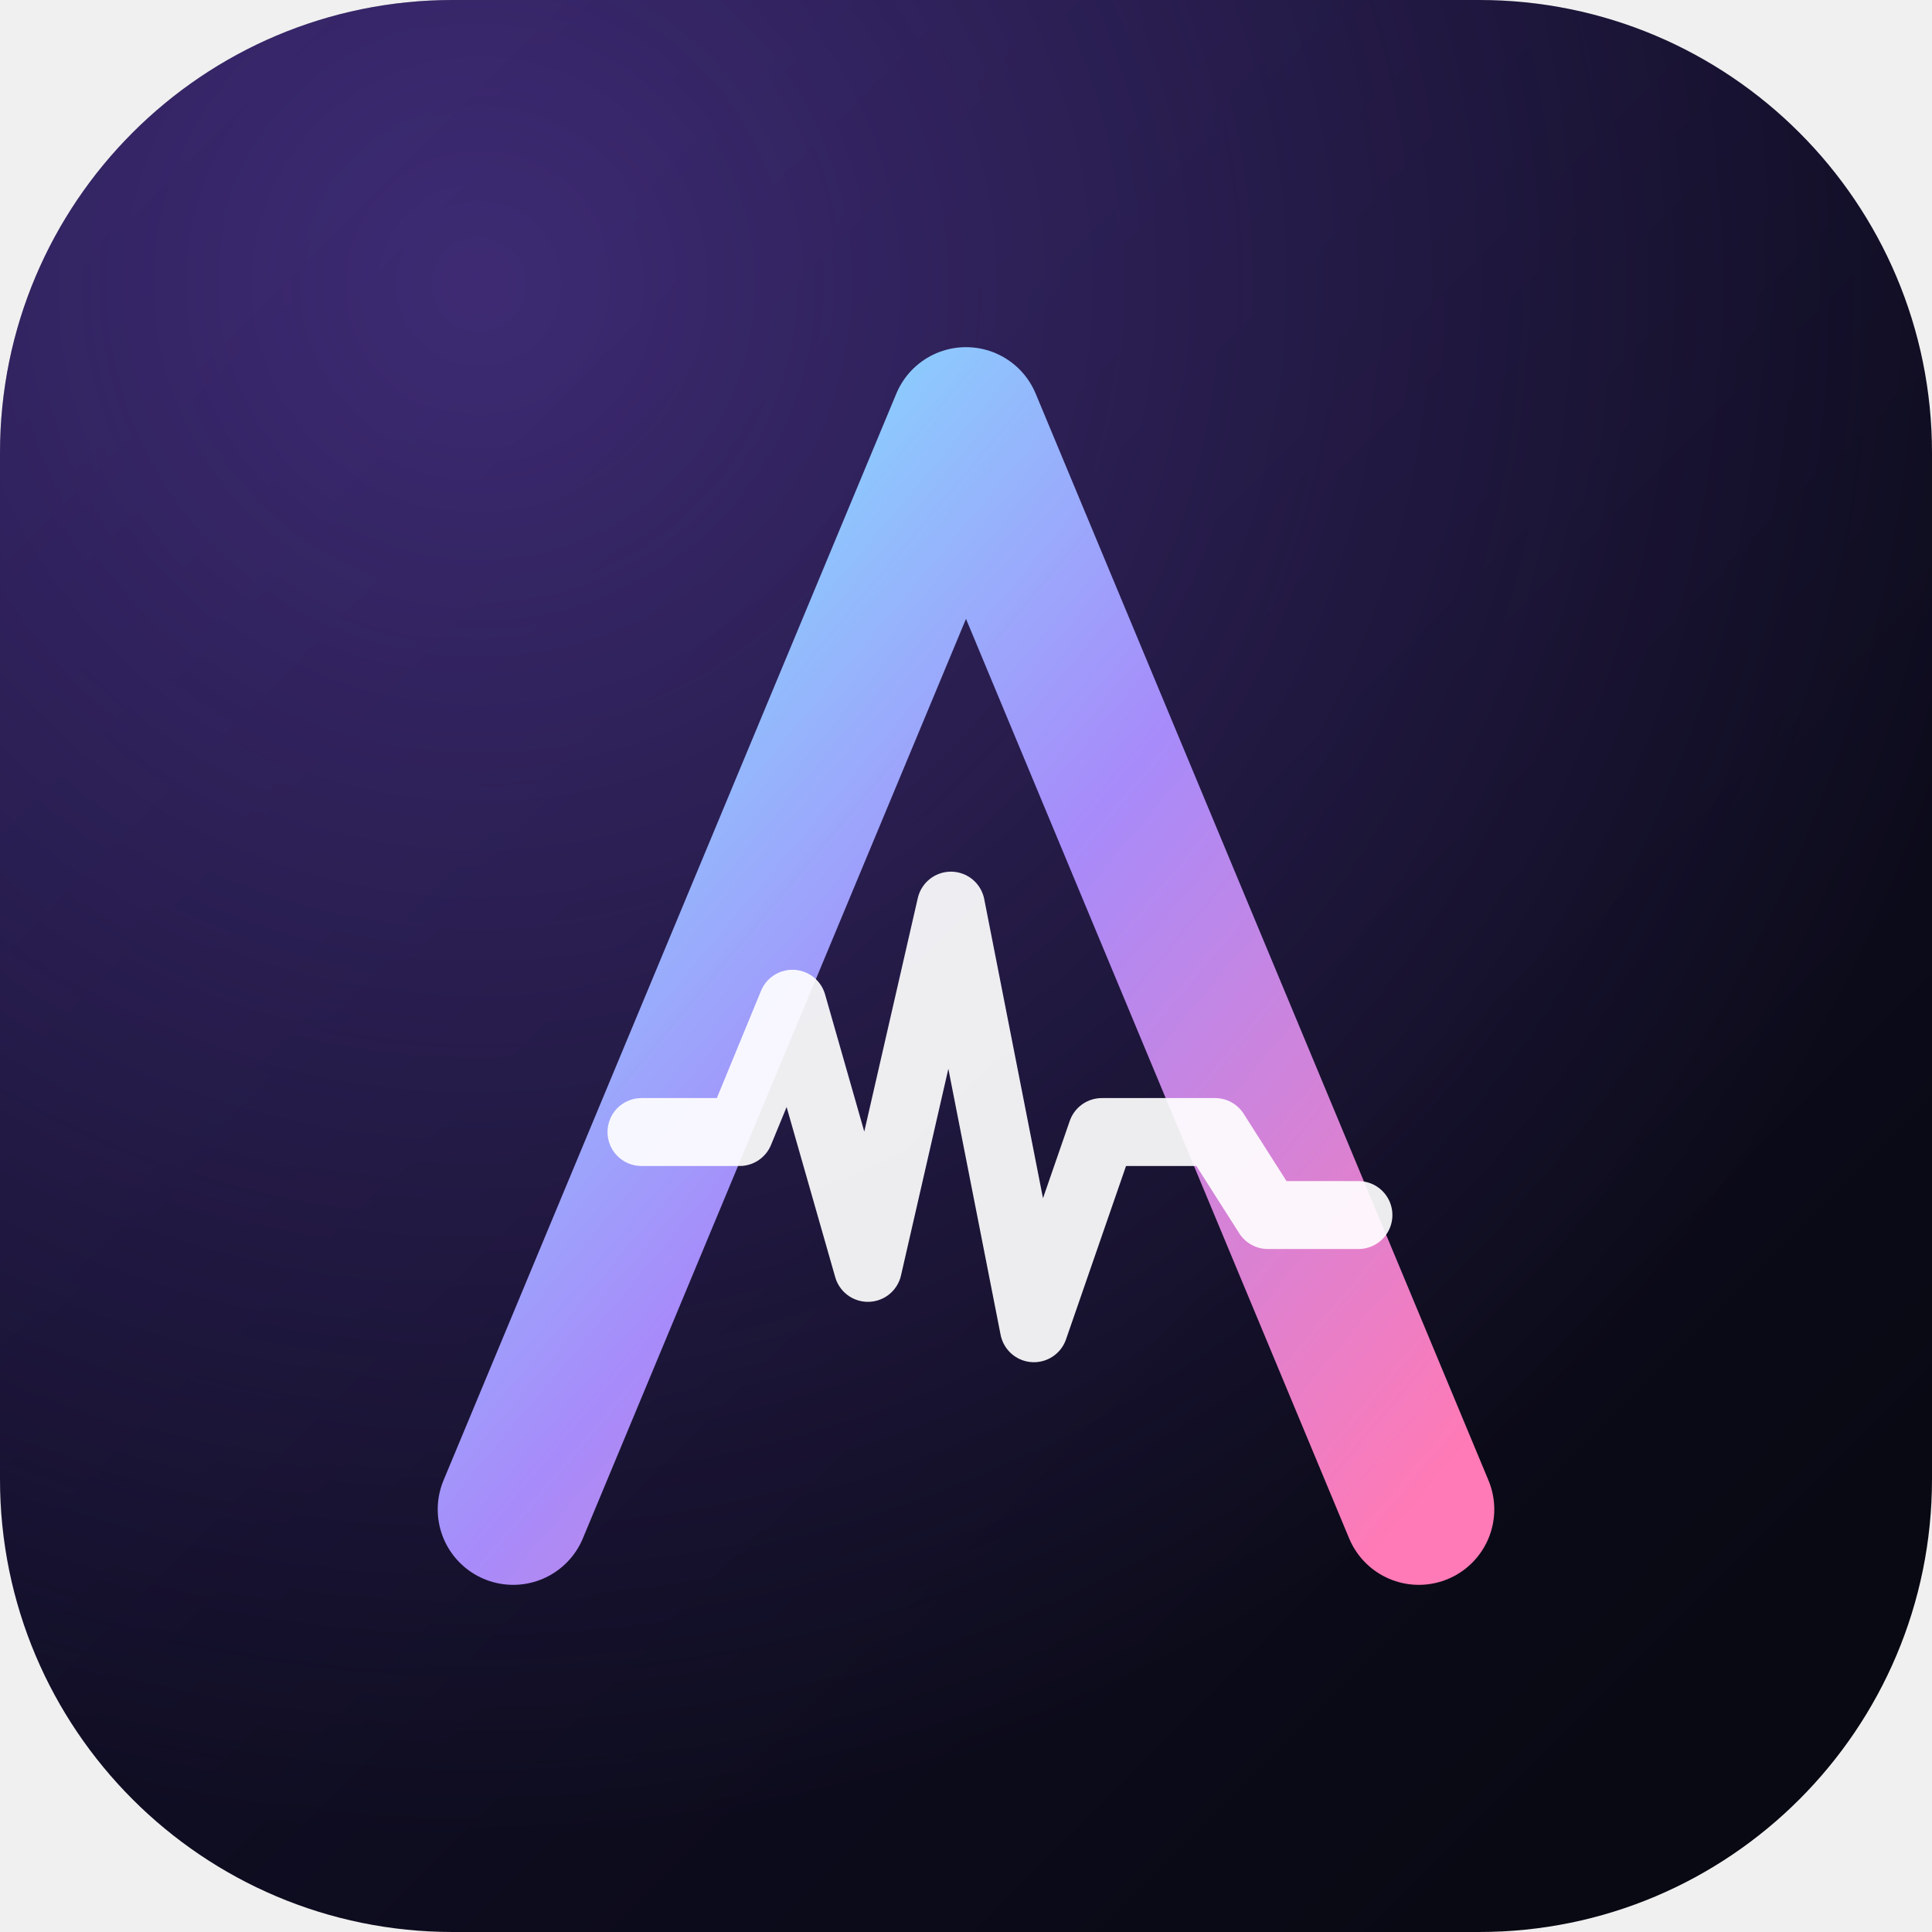
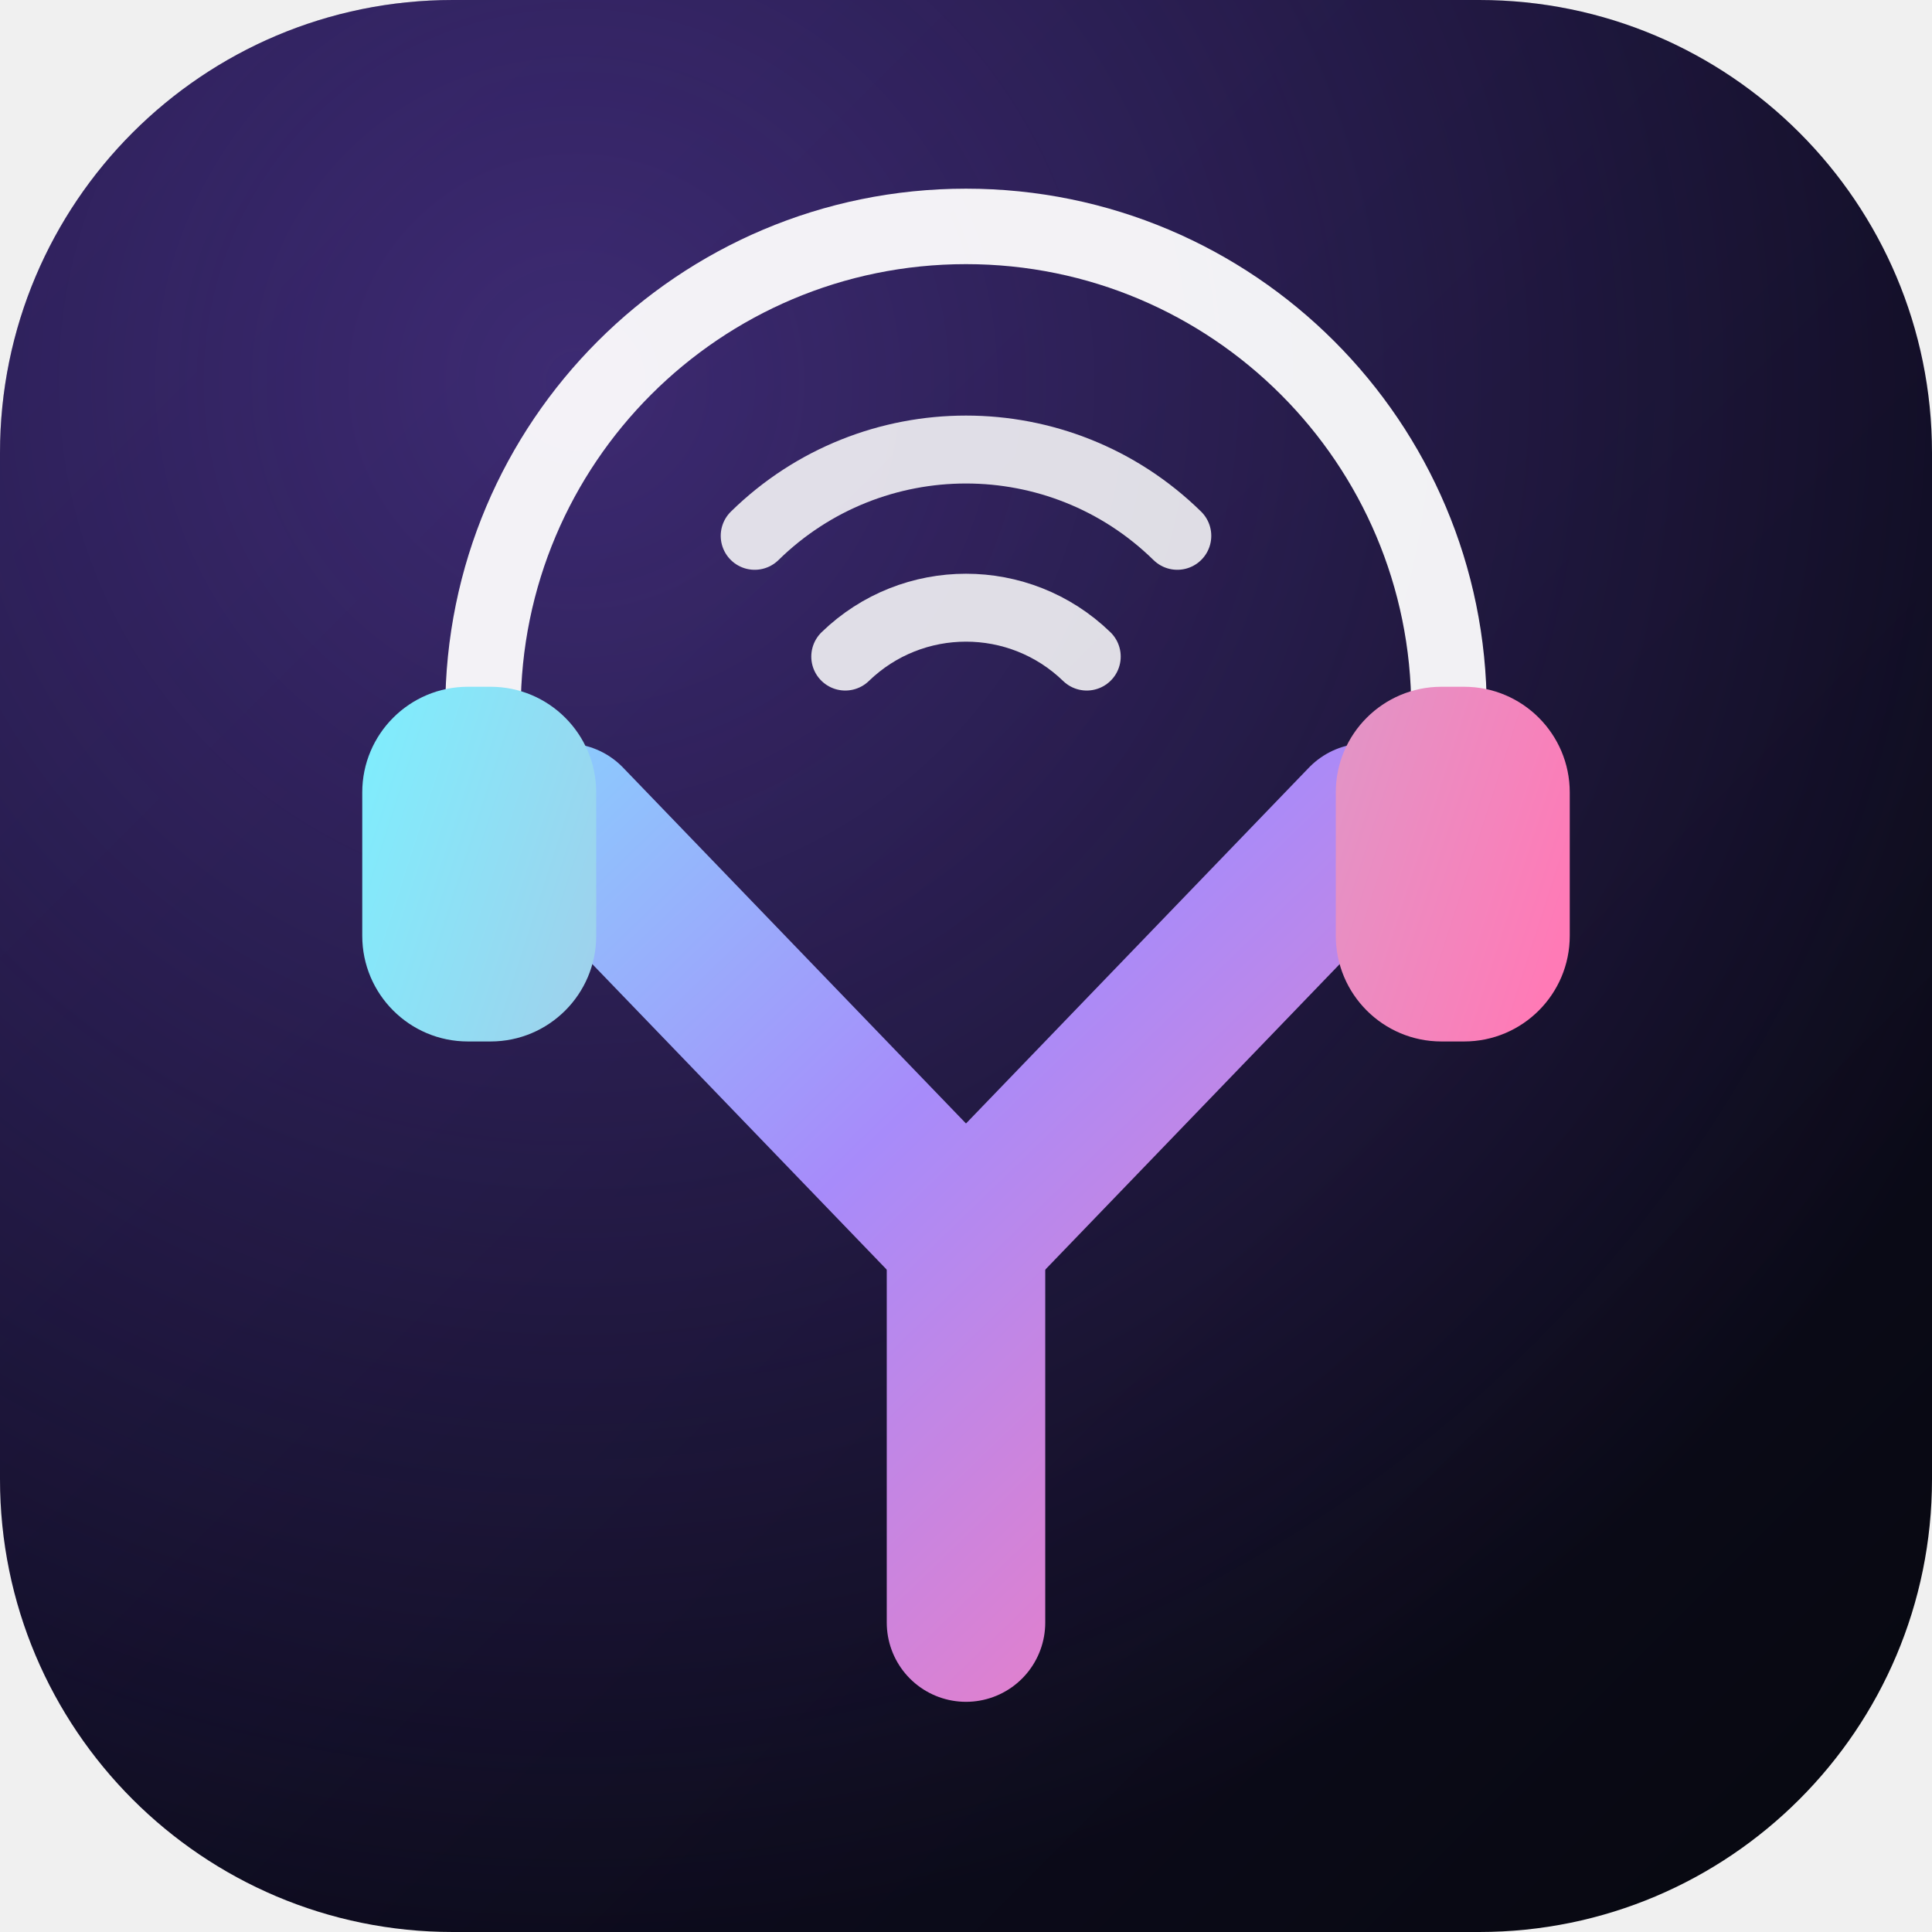
<svg xmlns="http://www.w3.org/2000/svg" viewBox="0 0 512 512">
  <defs>
-     <linearGradient id="gold" x1="0" y1="0" x2="1" y2="1">
+     <linearGradient id="g1" gradientUnits="userSpaceOnUse" x1="110" y1="120" x2="400" y2="420">
      <stop offset="0" stop-color="#7cf0ff" />
      <stop offset=".5" stop-color="#a78bfa" />
      <stop offset="1" stop-color="#ff7ab6" />
    </linearGradient>
-     <linearGradient id="bg" x1="0" y1="0" x2="1" y2="1">
+     <linearGradient id="cup" gradientUnits="userSpaceOnUse" x1="100" y1="150" x2="410" y2="250">
+       <stop offset="0" stop-color="#7cf0ff" />
+       <stop offset="1" stop-color="#ff7ab6" />
+     </linearGradient>
+     <linearGradient id="bgd" x1="0" y1="0" x2="1" y2="1">
      <stop offset="0" stop-color="#171235" />
      <stop offset="1" stop-color="#07080f" />
    </linearGradient>
-     <radialGradient id="glow" cx="0.25" cy="0.15" r="0.8">
-       <stop offset="0" stop-color="#8b5cf6" stop-opacity="0.35" />
+     <radialGradient id="glow" cx="0.3" cy="0.2" r="0.8">
+       <stop offset="0" stop-color="#8b5cf6" stop-opacity=".35" />
      <stop offset="1" stop-color="#8b5cf6" stop-opacity="0" />
    </radialGradient>
  </defs>
-   <rect width="512" height="512" rx="120" fill="url(#bg)" />
+   <rect width="512" height="512" rx="120" fill="url(#bgd)" />
  <rect width="512" height="512" rx="120" fill="url(#glow)" />
-   <g fill="none" stroke="url(#gold)" stroke-linecap="round" stroke-linejoin="round" stroke-width="40">
-     <path d="M136 400 L256 112 L376 400" />
-   </g>
-   <g fill="none" stroke="#fff" stroke-opacity=".92" stroke-linecap="round" stroke-linejoin="round" stroke-width="18">
-     <path d="M170 300 h26 l14 -34 l20 70 l22 -96 l22 112 l18 -52 h30 l14 22 h24" />
+   <g transform="translate(256 256) scale(1) translate(-256 -246)">
+     <path d="M128 178 a128 128 0 0 1 256 0" fill="none" stroke="#fff" stroke-opacity=".94" stroke-width="20" stroke-linecap="round" />
+     <g fill="none" stroke="#fff" stroke-opacity=".85" stroke-width="18" stroke-linecap="round">
+       <path d="M224 164 a46 46 0 0 1 64 0" />
+       <path d="M200 132 a80 80 0 0 1 112 0" />
+     </g>
+     <g fill="none" stroke="url(#g1)" stroke-width="42" stroke-linecap="round" stroke-linejoin="round">
+       <path d="M150 208 L256 318 L362 208" />
+       <path d="M256 318 V420" />
+     </g>
+     <rect x="96" y="172" width="62" height="94" rx="28" fill="url(#cup)" />
+     <rect x="354" y="172" width="62" height="94" rx="28" fill="url(#cup)" />
  </g>
</svg>
